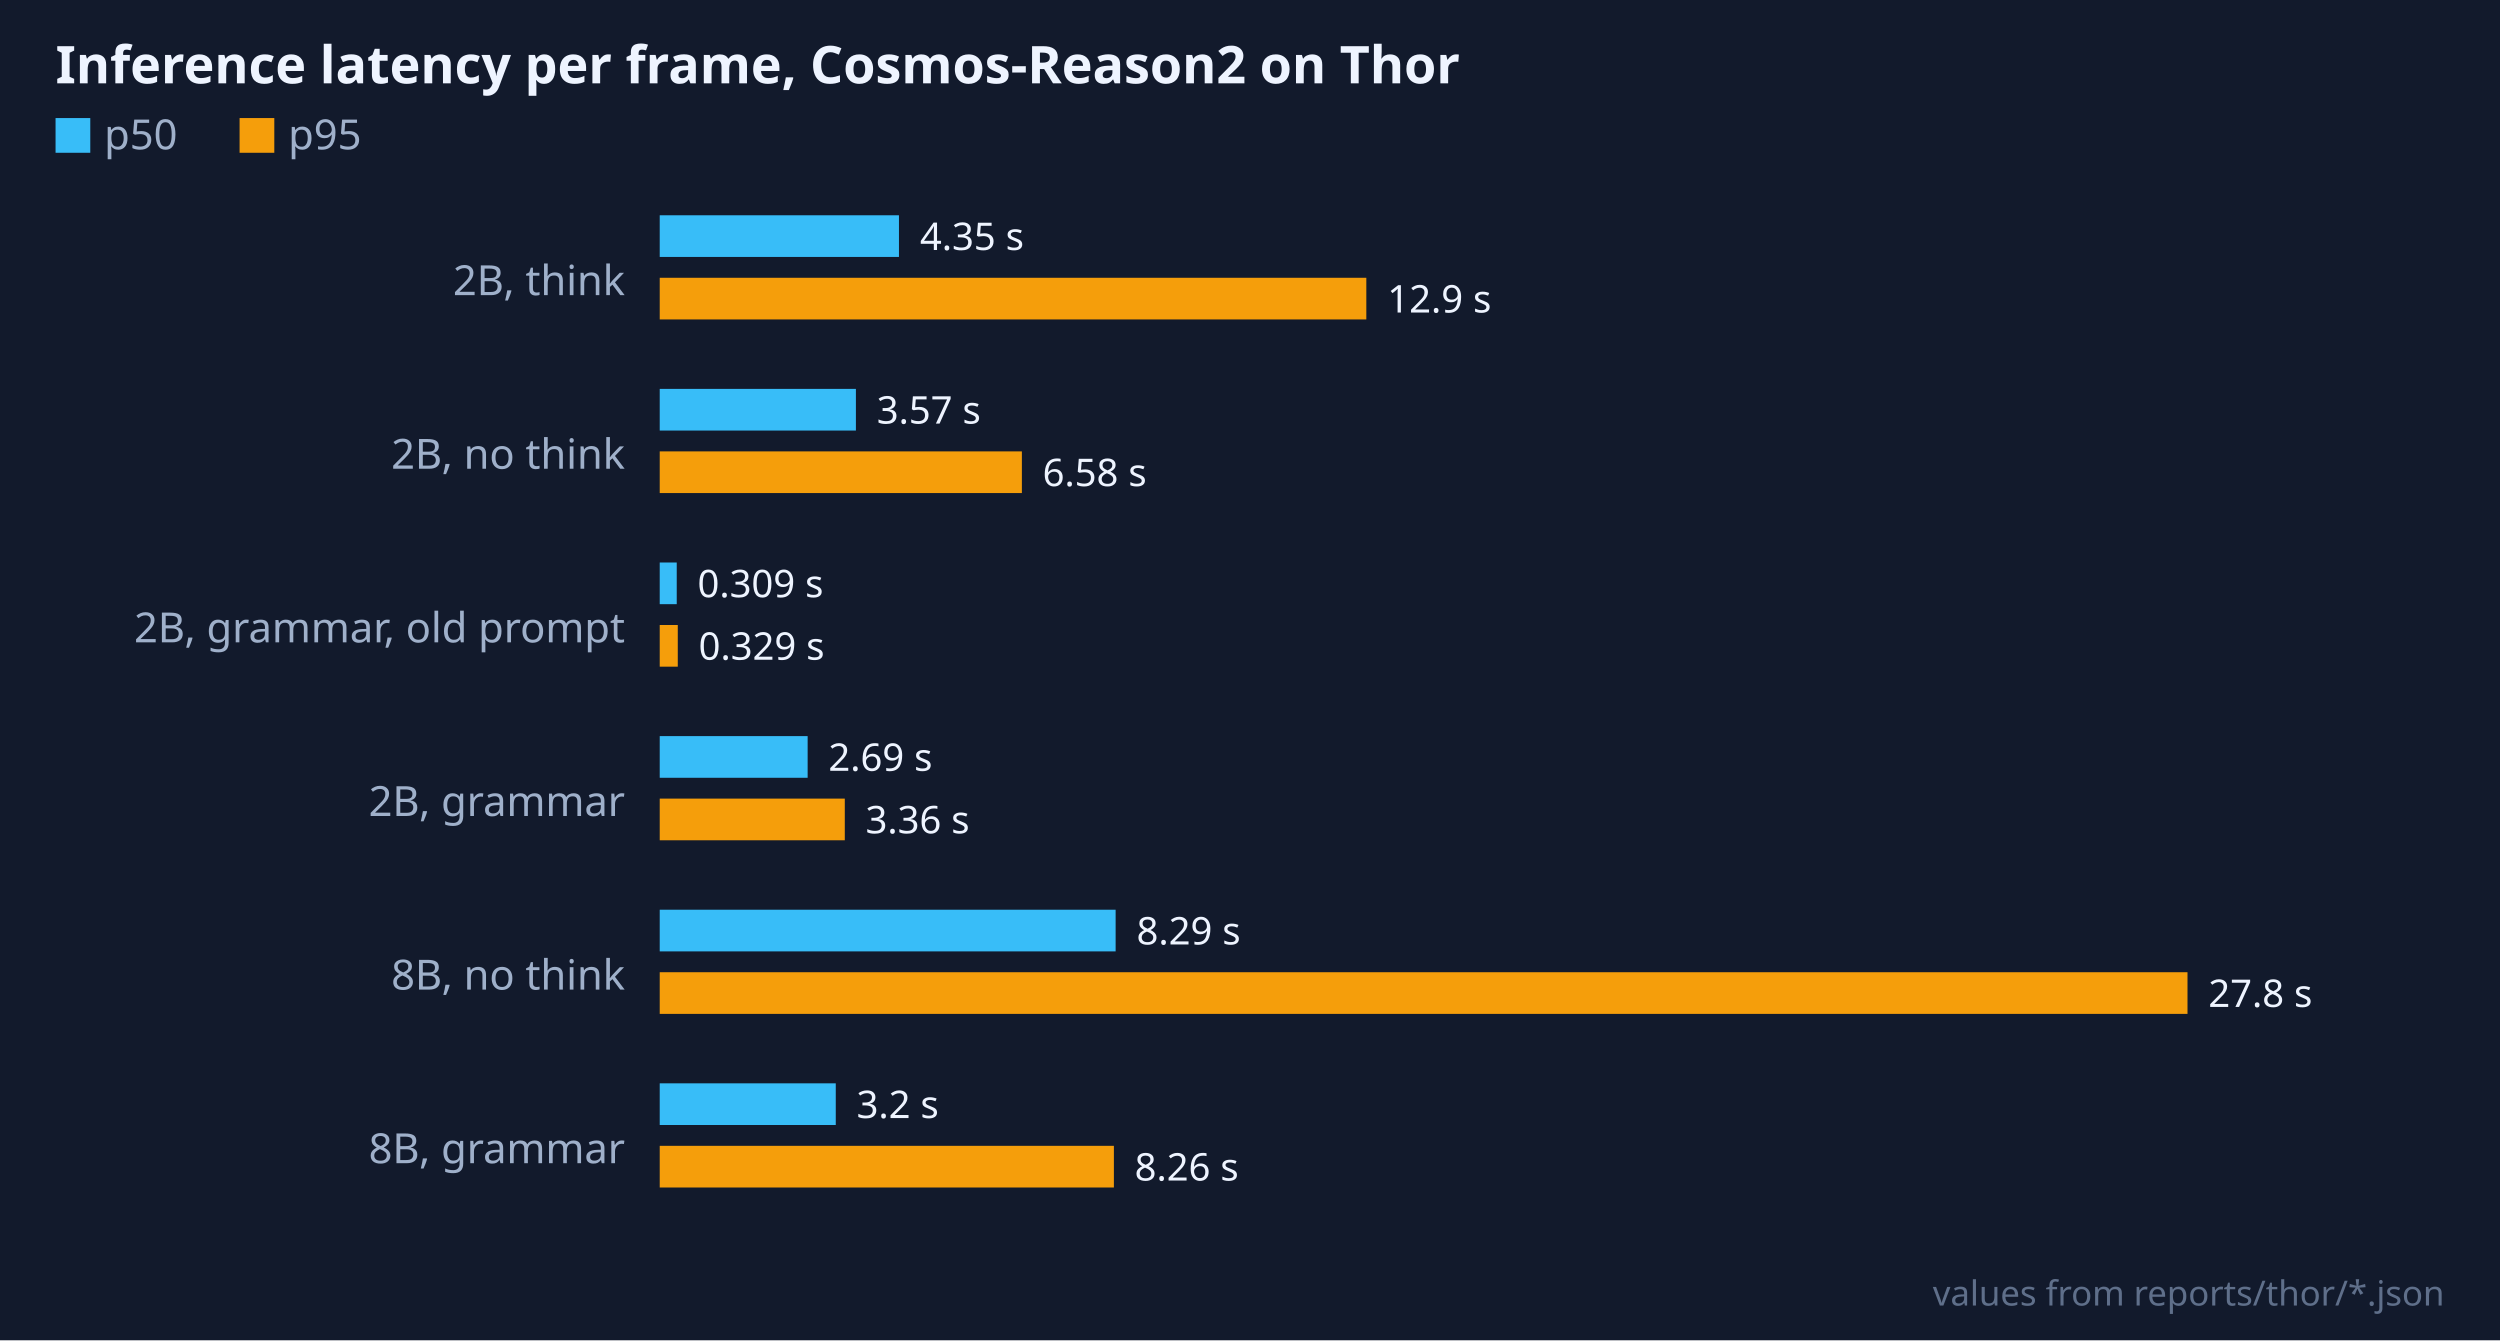
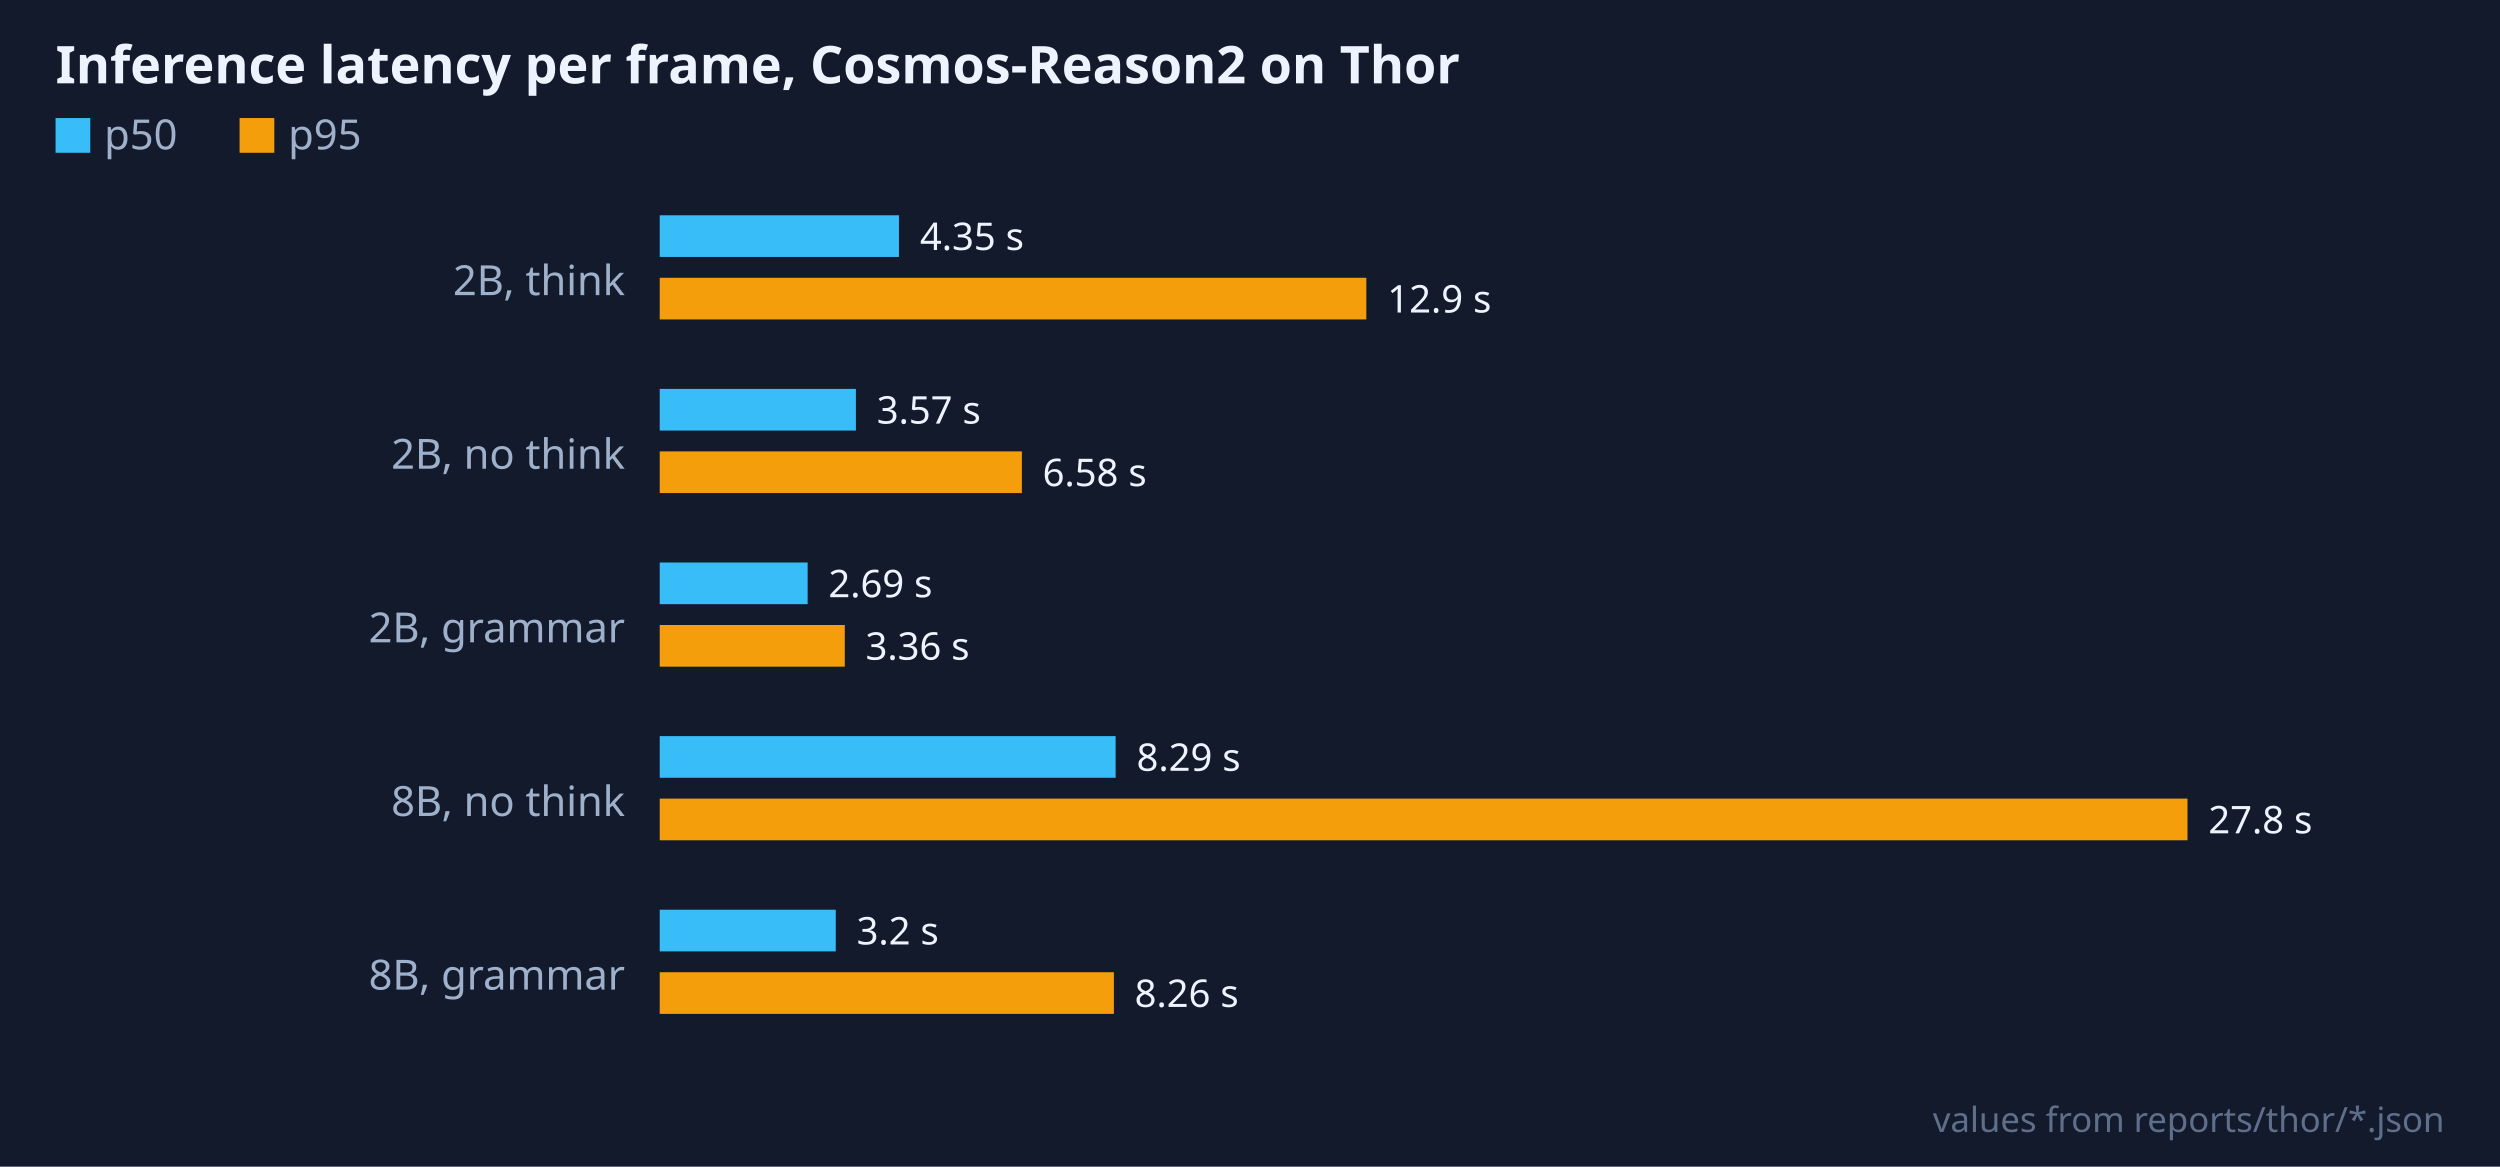
- <svg xmlns="http://www.w3.org/2000/svg" viewBox="0 0 720 386" width="720" height="386" font-family="ui-sans-serif, system-ui, sans-serif" font-size="12">
-   <rect width="720" height="386" fill="#121a2c" />
+ <svg xmlns="http://www.w3.org/2000/svg" viewBox="0 0 720 336" width="720" height="336" font-family="ui-sans-serif, system-ui, sans-serif" font-size="12">
+   <rect width="720" height="336" fill="#121a2c" />
  <text x="16" y="24" fill="#eef4ff" font-size="15" font-weight="700">Inference latency per frame, Cosmos-Reason2 on Thor</text>
  <rect x="16" y="34" width="10" height="10" fill="#38bdf8" />
  <text x="30" y="43" fill="#9fb0ca">p50</text>
  <rect x="69" y="34" width="10" height="10" fill="#f59e0b" />
  <text x="83" y="43" fill="#9fb0ca">p95</text>
  <text x="180" y="85.0" fill="#9fb0ca" text-anchor="end">2B, think</text>
  <rect x="190" y="62" width="68.9" height="12" fill="#38bdf8" />
  <text x="264.94" y="72" fill="#eef4ff" font-size="11">4.35 s</text>
  <rect x="190" y="80" width="203.5" height="12" fill="#f59e0b" />
  <text x="399.549" y="90" fill="#eef4ff" font-size="11">12.9 s</text>
  <text x="180" y="135.0" fill="#9fb0ca" text-anchor="end">2B, no think</text>
  <rect x="190" y="112" width="56.5" height="12" fill="#38bdf8" />
  <text x="252.502" y="122" fill="#eef4ff" font-size="11">3.57 s</text>
  <rect x="190" y="130" width="104.3" height="12" fill="#f59e0b" />
  <text x="300.277" y="140" fill="#eef4ff" font-size="11">6.58 s</text>
-   <text x="180" y="185.0" fill="#9fb0ca" text-anchor="end">2B, grammar, old prompt</text>
-   <rect x="190" y="162" width="4.9" height="12" fill="#38bdf8" />
-   <text x="200.891" y="172" fill="#eef4ff" font-size="11">0.309 s</text>
-   <rect x="190" y="180" width="5.2" height="12" fill="#f59e0b" />
-   <text x="201.203" y="190" fill="#eef4ff" font-size="11">0.329 s</text>
-   <text x="180" y="235.0" fill="#9fb0ca" text-anchor="end">2B, grammar</text>
-   <rect x="190" y="212" width="42.6" height="12" fill="#38bdf8" />
-   <text x="238.58" y="222" fill="#eef4ff" font-size="11">2.69 s</text>
-   <rect x="190" y="230" width="53.3" height="12" fill="#f59e0b" />
-   <text x="249.271" y="240" fill="#eef4ff" font-size="11">3.36 s</text>
-   <text x="180" y="285.0" fill="#9fb0ca" text-anchor="end">8B, no think</text>
-   <rect x="190" y="262" width="131.3" height="12" fill="#38bdf8" />
-   <text x="327.334" y="272" fill="#eef4ff" font-size="11">8.29 s</text>
-   <rect x="190" y="280" width="440.0" height="12" fill="#f59e0b" />
-   <text x="636.0" y="290" fill="#eef4ff" font-size="11">27.8 s</text>
-   <text x="180" y="335.0" fill="#9fb0ca" text-anchor="end">8B, grammar</text>
-   <rect x="190" y="312" width="50.7" height="12" fill="#38bdf8" />
-   <text x="246.697" y="322" fill="#eef4ff" font-size="11">3.2 s</text>
-   <rect x="190" y="330" width="130.8" height="12" fill="#f59e0b" />
-   <text x="326.778" y="340" fill="#eef4ff" font-size="11">8.26 s</text>
-   <text x="704" y="376" fill="#5f6f8a" text-anchor="end" font-size="10">values from reports/thor/*.json</text>
+   <text x="180" y="185.0" fill="#9fb0ca" text-anchor="end">2B, grammar</text>
+   <rect x="190" y="162" width="42.6" height="12" fill="#38bdf8" />
+   <text x="238.58" y="172" fill="#eef4ff" font-size="11">2.69 s</text>
+   <rect x="190" y="180" width="53.3" height="12" fill="#f59e0b" />
+   <text x="249.271" y="190" fill="#eef4ff" font-size="11">3.36 s</text>
+   <text x="180" y="235.0" fill="#9fb0ca" text-anchor="end">8B, no think</text>
+   <rect x="190" y="212" width="131.3" height="12" fill="#38bdf8" />
+   <text x="327.334" y="222" fill="#eef4ff" font-size="11">8.29 s</text>
+   <rect x="190" y="230" width="440.0" height="12" fill="#f59e0b" />
+   <text x="636.0" y="240" fill="#eef4ff" font-size="11">27.8 s</text>
+   <text x="180" y="285.0" fill="#9fb0ca" text-anchor="end">8B, grammar</text>
+   <rect x="190" y="262" width="50.7" height="12" fill="#38bdf8" />
+   <text x="246.697" y="272" fill="#eef4ff" font-size="11">3.2 s</text>
+   <rect x="190" y="280" width="130.8" height="12" fill="#f59e0b" />
+   <text x="326.778" y="290" fill="#eef4ff" font-size="11">8.26 s</text>
+   <text x="704" y="326" fill="#5f6f8a" text-anchor="end" font-size="10">values from reports/thor/*.json</text>
</svg>
